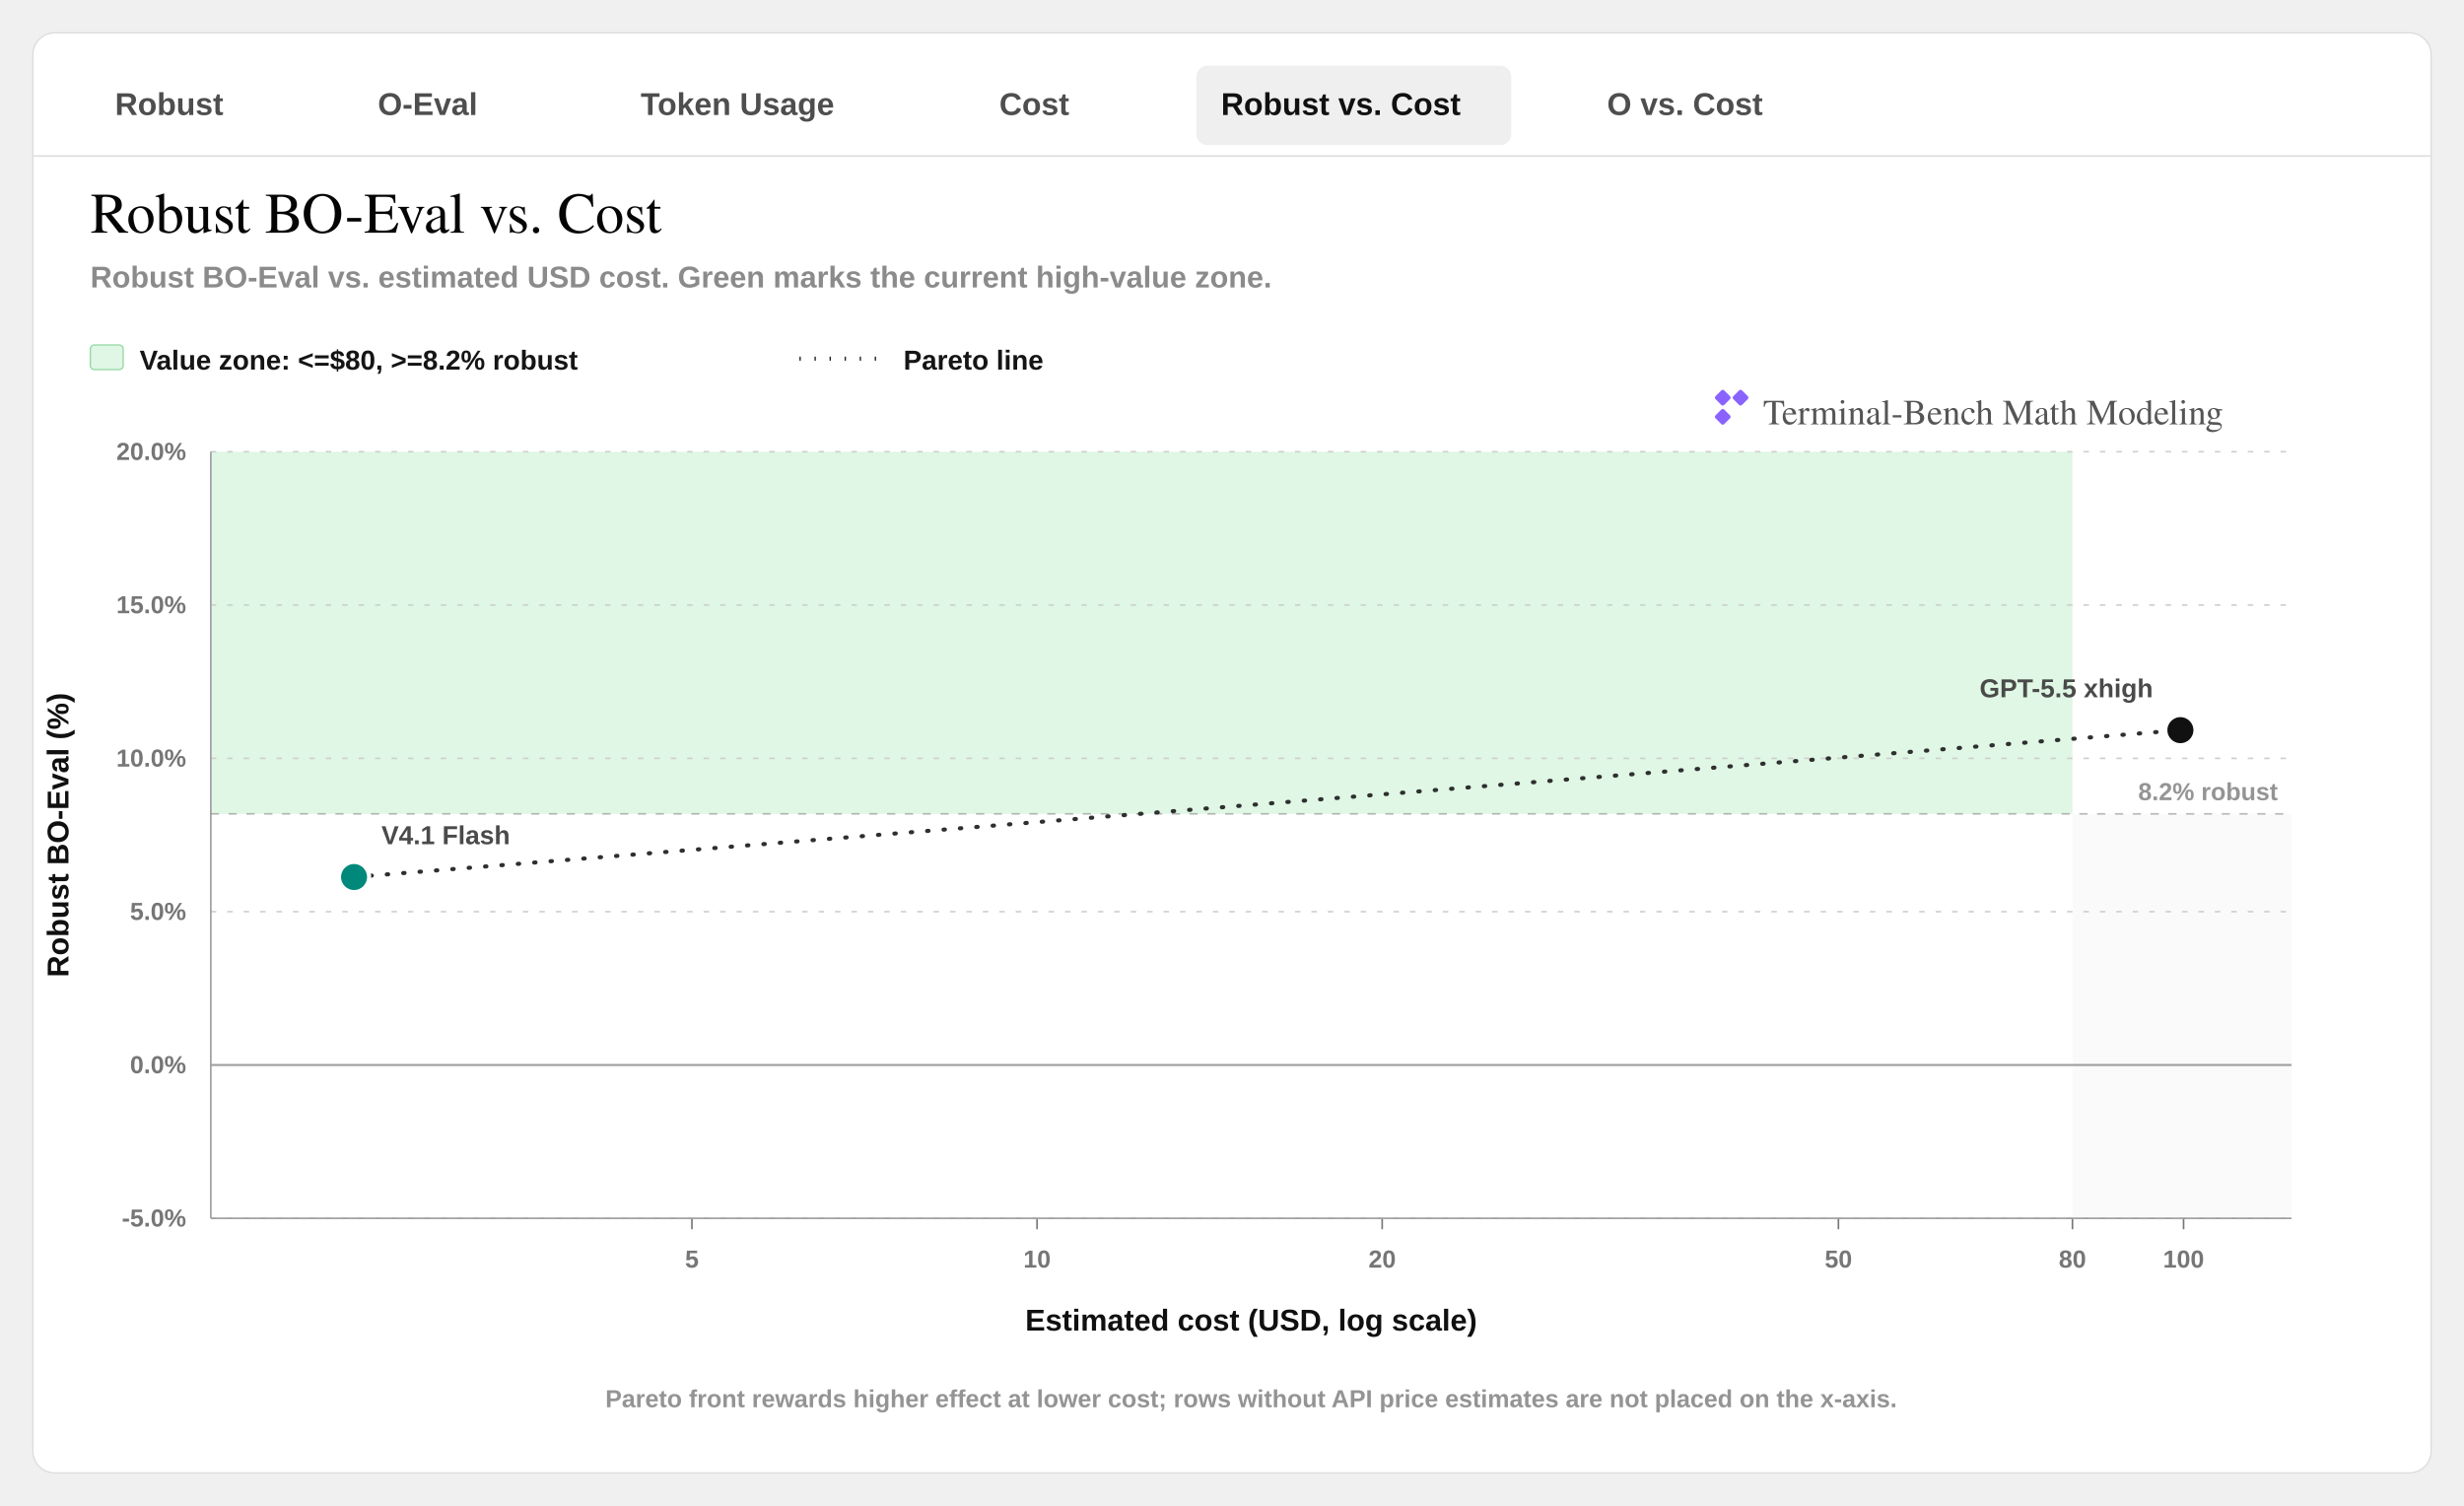
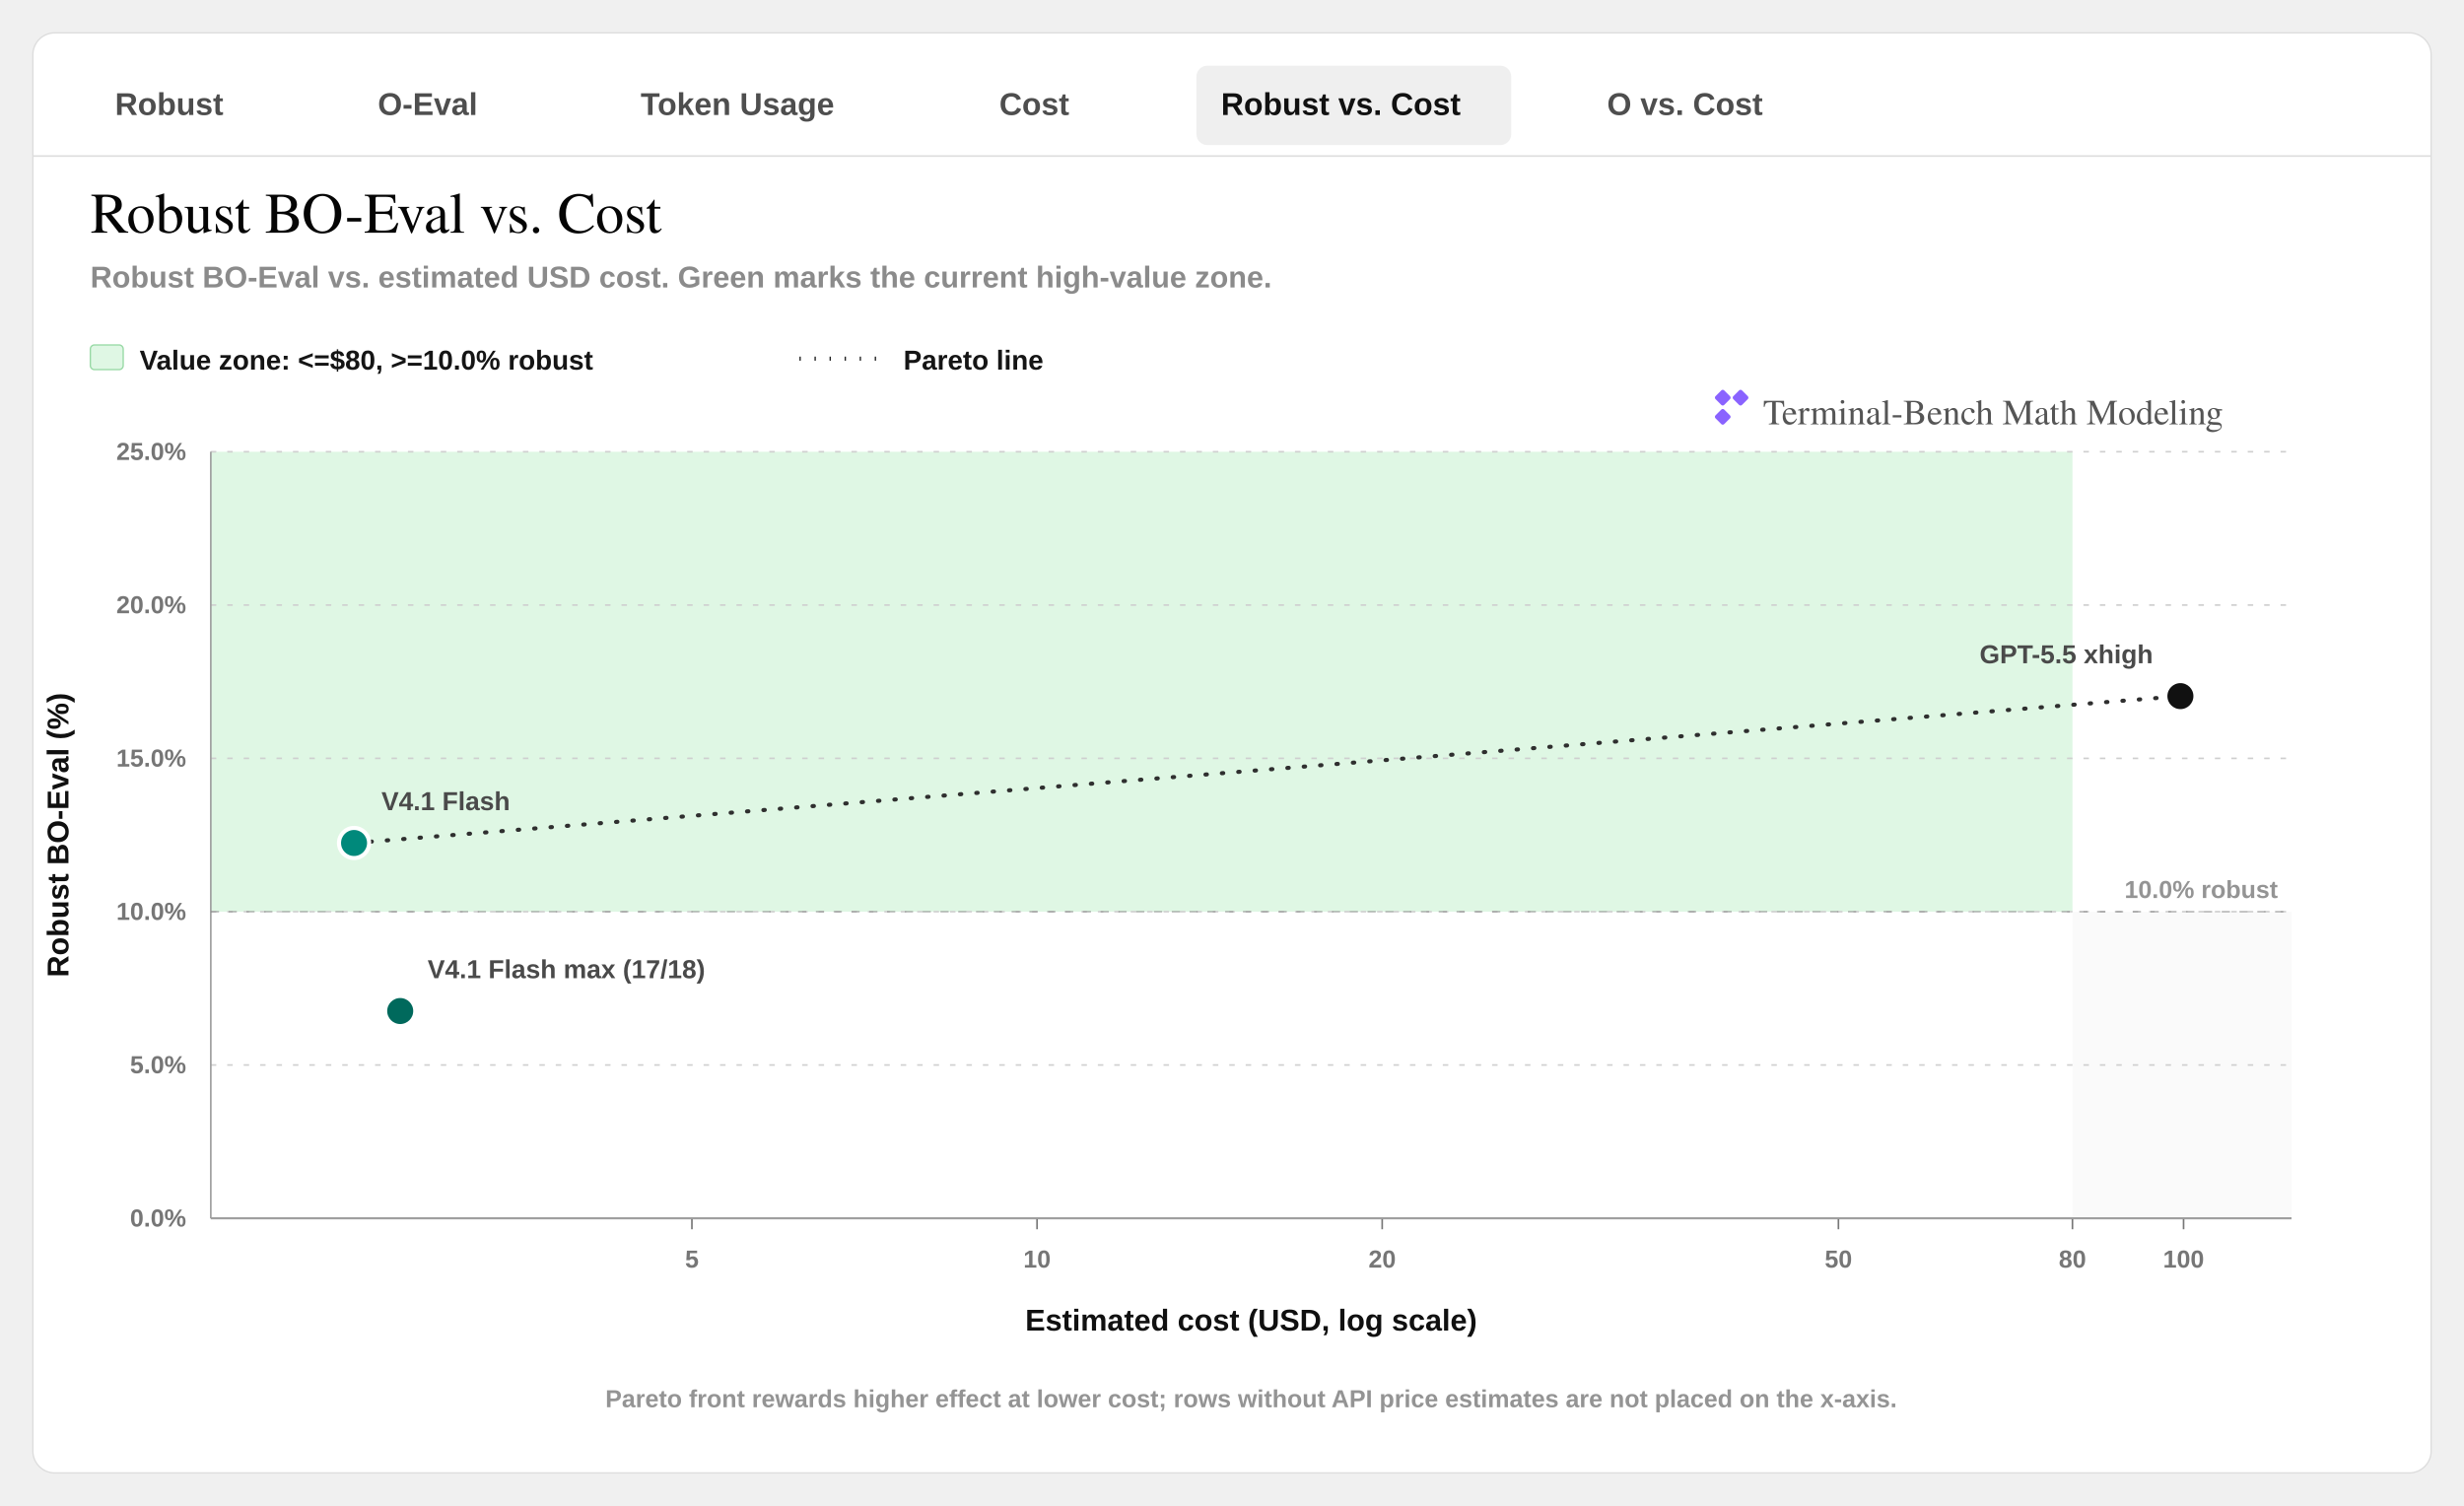
<svg xmlns="http://www.w3.org/2000/svg" width="1800" height="1100" viewBox="0 0 1800 1100" role="img">
  <style>
      .title { font-family: Georgia, Times, serif; font-size: 42px; fill: #050505; }
      .subtitle { font-family: Arial, Helvetica, sans-serif; font-size: 22px; fill: #8b8b8b; font-weight: 650; }
      .tab { font-family: Arial, Helvetica, sans-serif; font-size: 23px; fill: #4e4e4e; font-weight: 760; }
      .tab-active { fill: #111111; }
      .axis { font-family: Arial, Helvetica, sans-serif; font-size: 18px; fill: #767676; font-weight: 600; }
      .axis-title { font-family: Arial, Helvetica, sans-serif; font-size: 22px; fill: #101010; font-weight: 720; }
      .legend { font-family: Arial, Helvetica, sans-serif; font-size: 20px; fill: #151515; font-weight: 680; }
      .x-label { font-family: Arial, Helvetica, sans-serif; font-size: 18px; fill: #151515; font-weight: 650; }
      .bar-label { font-family: Arial, Helvetica, sans-serif; font-size: 22px; fill: #ffffff; font-weight: 800; }
      .top-label { font-family: Arial, Helvetica, sans-serif; font-size: 19px; fill: #939393; font-weight: 750; }
      .small-note { font-family: Arial, Helvetica, sans-serif; font-size: 18px; fill: #949494; font-weight: 650; }
      .point-label { font-family: Arial, Helvetica, sans-serif; font-size: 19px; fill: #4a4a4a; font-weight: 700; }
      .brand { font-family: Georgia, Times, serif; font-size: 26px; fill: #555555; }
    </style>
  <rect x="24.00" y="24.00" width="1752.00" height="1052.00" fill="#ffffff" stroke="#dddddd" rx="16.00" />
  <text x="84.00" y="84.00" text-anchor="start" class="tab">Robust</text>
  <text x="276.00" y="84.00" text-anchor="start" class="tab">O-Eval</text>
  <text x="468.00" y="84.00" text-anchor="start" class="tab">Token Usage</text>
  <text x="730.00" y="84.00" text-anchor="start" class="tab">Cost</text>
  <rect x="874.00" y="48.00" width="230.00" height="58.00" fill="#efefef" rx="8.00" />
  <text x="892.00" y="84.00" text-anchor="start" class="tab tab-active">Robust vs. Cost</text>
  <text x="1174.00" y="84.00" text-anchor="start" class="tab">O vs. Cost</text>
  <line x1="24.00" y1="114.00" x2="1776.00" y2="114.00" stroke="#dddddd" stroke-width="1.20" />
  <text x="66.00" y="170.00" text-anchor="start" class="title">Robust BO-Eval vs. Cost</text>
  <text x="66.00" y="210.00" text-anchor="start" class="subtitle">Robust BO-Eval vs. estimated USD cost. Green marks the current high-value zone.</text>
  <rect x="66.00" y="252.00" width="24.00" height="18.00" fill="#dff7e4" stroke="#98d9a5" rx="3.00" />
-   <text x="102.00" y="270.00" text-anchor="start" class="legend">Value zone: &lt;=$80, &gt;=8.2% robust</text>
+   <text x="102.00" y="270.00" text-anchor="start" class="legend">Value zone: &lt;=$80, &gt;=10.0% robust</text>
  <line x1="584.00" y1="262.00" x2="644.00" y2="262.00" stroke="#222222" stroke-width="3.00" stroke-dasharray="1 10" />
  <text x="660.00" y="270.00" text-anchor="start" class="legend">Pareto line</text>
  <rect x="1254.00" y="286.00" width="9" height="9" rx="1.5" fill="#8a63ff" transform="rotate(-45 1258.50 290.50)" />
  <rect x="1267.00" y="286.00" width="9" height="9" rx="1.5" fill="#8a63ff" transform="rotate(-45 1271.50 290.50)" />
  <rect x="1254.00" y="300.00" width="9" height="9" rx="1.5" fill="#8a63ff" transform="rotate(-45 1258.50 304.50)" />
  <text x="1288.00" y="310.00" text-anchor="start" class="brand">Terminal-Bench Math Modeling</text>
-   <rect x="154.00" y="330.00" width="1359.97" height="264.54" fill="#dff7e4" />
-   <rect x="1513.97" y="594.54" width="160.03" height="295.46" fill="#fafafa" />
-   <line x1="154.00" y1="890.00" x2="1674.00" y2="890.00" stroke="#cfcfcf" stroke-width="1.20" stroke-dasharray="4 8" />
-   <text x="136.00" y="896.00" text-anchor="end" class="axis">-5.0%</text>
-   <line x1="154.00" y1="778.00" x2="1674.00" y2="778.00" stroke="#9e9e9e" stroke-width="1.50" />
-   <text x="136.00" y="784.00" text-anchor="end" class="axis">0.0%</text>
+   <rect x="154.00" y="330.00" width="1359.97" height="336.00" fill="#dff7e4" />
+   <rect x="1513.97" y="666.00" width="160.03" height="224.00" fill="#fafafa" />
+   <line x1="154.00" y1="890.00" x2="1674.00" y2="890.00" stroke="#9e9e9e" stroke-width="1.50" />
+   <text x="136.00" y="896.00" text-anchor="end" class="axis">0.0%</text>
+   <line x1="154.00" y1="778.00" x2="1674.00" y2="778.00" stroke="#cfcfcf" stroke-width="1.20" stroke-dasharray="4 8" />
+   <text x="136.00" y="784.00" text-anchor="end" class="axis">5.0%</text>
  <line x1="154.00" y1="666.00" x2="1674.00" y2="666.00" stroke="#cfcfcf" stroke-width="1.20" stroke-dasharray="4 8" />
-   <text x="136.00" y="672.00" text-anchor="end" class="axis">5.0%</text>
+   <text x="136.00" y="672.00" text-anchor="end" class="axis">10.0%</text>
  <line x1="154.00" y1="554.00" x2="1674.00" y2="554.00" stroke="#cfcfcf" stroke-width="1.20" stroke-dasharray="4 8" />
-   <text x="136.00" y="560.00" text-anchor="end" class="axis">10.0%</text>
+   <text x="136.00" y="560.00" text-anchor="end" class="axis">15.0%</text>
  <line x1="154.00" y1="442.00" x2="1674.00" y2="442.00" stroke="#cfcfcf" stroke-width="1.20" stroke-dasharray="4 8" />
-   <text x="136.00" y="448.00" text-anchor="end" class="axis">15.0%</text>
+   <text x="136.00" y="448.00" text-anchor="end" class="axis">20.0%</text>
  <line x1="154.00" y1="330.00" x2="1674.00" y2="330.00" stroke="#cfcfcf" stroke-width="1.20" stroke-dasharray="4 8" />
-   <text x="136.00" y="336.00" text-anchor="end" class="axis">20.0%</text>
+   <text x="136.00" y="336.00" text-anchor="end" class="axis">25.0%</text>
  <line x1="505.46" y1="890.00" x2="505.46" y2="898.00" stroke="#777777" stroke-width="1.20" />
  <text x="505.46" y="926.00" text-anchor="middle" class="axis">5</text>
  <line x1="757.59" y1="890.00" x2="757.59" y2="898.00" stroke="#777777" stroke-width="1.20" />
  <text x="757.59" y="926.00" text-anchor="middle" class="axis">10</text>
  <line x1="1009.72" y1="890.00" x2="1009.72" y2="898.00" stroke="#777777" stroke-width="1.20" />
  <text x="1009.72" y="926.00" text-anchor="middle" class="axis">20</text>
  <line x1="1343.01" y1="890.00" x2="1343.01" y2="898.00" stroke="#777777" stroke-width="1.20" />
  <text x="1343.01" y="926.00" text-anchor="middle" class="axis">50</text>
  <line x1="1513.97" y1="890.00" x2="1513.97" y2="898.00" stroke="#777777" stroke-width="1.20" />
  <text x="1513.97" y="926.00" text-anchor="middle" class="axis">80</text>
  <line x1="1595.14" y1="890.00" x2="1595.14" y2="898.00" stroke="#777777" stroke-width="1.20" />
  <text x="1595.14" y="926.00" text-anchor="middle" class="axis">100</text>
  <line x1="154.00" y1="890.00" x2="1674.00" y2="890.00" stroke="#9e9e9e" stroke-width="1.20" />
  <line x1="154.00" y1="330.00" x2="154.00" y2="890.00" stroke="#9e9e9e" stroke-width="1.20" />
  <text x="914.00" y="972.00" text-anchor="middle" class="axis-title">Estimated cost (USD, log scale)</text>
  <text x="50.00" y="610.00" text-anchor="middle" class="axis-title" transform="rotate(-90 50.00 610.00)">Robust BO-Eval (%)</text>
-   <line x1="154.00" y1="594.54" x2="1674.00" y2="594.54" stroke="#808080" stroke-width="1.20" stroke-dasharray="6 7" opacity="0.550" />
-   <text x="1664.00" y="584.54" text-anchor="end" class="small-note">8.2% robust</text>
-   <path d="M 258.64 640.69 L 1592.83 533.39" fill="none" stroke="#2f2f2f" stroke-width="3.00" stroke-dasharray="1 11" stroke-linecap="round" />
-   <circle cx="258.64" cy="640.69" r="11.00" fill="#00897b" stroke="#ffffff" stroke-width="3.00" />
-   <text x="278.64" y="616.69" text-anchor="start" class="point-label">V4.1 Flash</text>
-   <circle cx="1592.83" cy="533.39" r="11.00" fill="#111111" stroke="#ffffff" stroke-width="3.00" />
-   <text x="1572.83" y="509.39" text-anchor="end" class="point-label">GPT-5.5 xhigh</text>
+   <line x1="154.00" y1="666.00" x2="1674.00" y2="666.00" stroke="#808080" stroke-width="1.20" stroke-dasharray="6 7" opacity="0.550" />
+   <text x="1664.00" y="656.00" text-anchor="end" class="small-note">10.0% robust</text>
+   <path d="M 258.64 615.82 L 1592.83 508.53" fill="none" stroke="#2f2f2f" stroke-width="3.00" stroke-dasharray="1 11" stroke-linecap="round" />
+   <circle cx="258.64" cy="615.82" r="11.00" fill="#00897b" stroke="#ffffff" stroke-width="3.00" />
+   <text x="278.64" y="591.82" text-anchor="start" class="point-label">V4.1 Flash</text>
+   <circle cx="292.36" cy="738.58" r="11.00" fill="#00695c" stroke="#ffffff" stroke-width="3.00" />
+   <text x="312.36" y="714.58" text-anchor="start" class="point-label">V4.1 Flash max (17/18)</text>
+   <circle cx="1592.83" cy="508.53" r="11.00" fill="#111111" stroke="#ffffff" stroke-width="3.00" />
+   <text x="1572.83" y="484.53" text-anchor="end" class="point-label">GPT-5.5 xhigh</text>
  <text x="914.00" y="1028.00" text-anchor="middle" class="small-note">Pareto front rewards higher effect at lower cost; rows without API price estimates are not placed on the x-axis.</text>
</svg>
